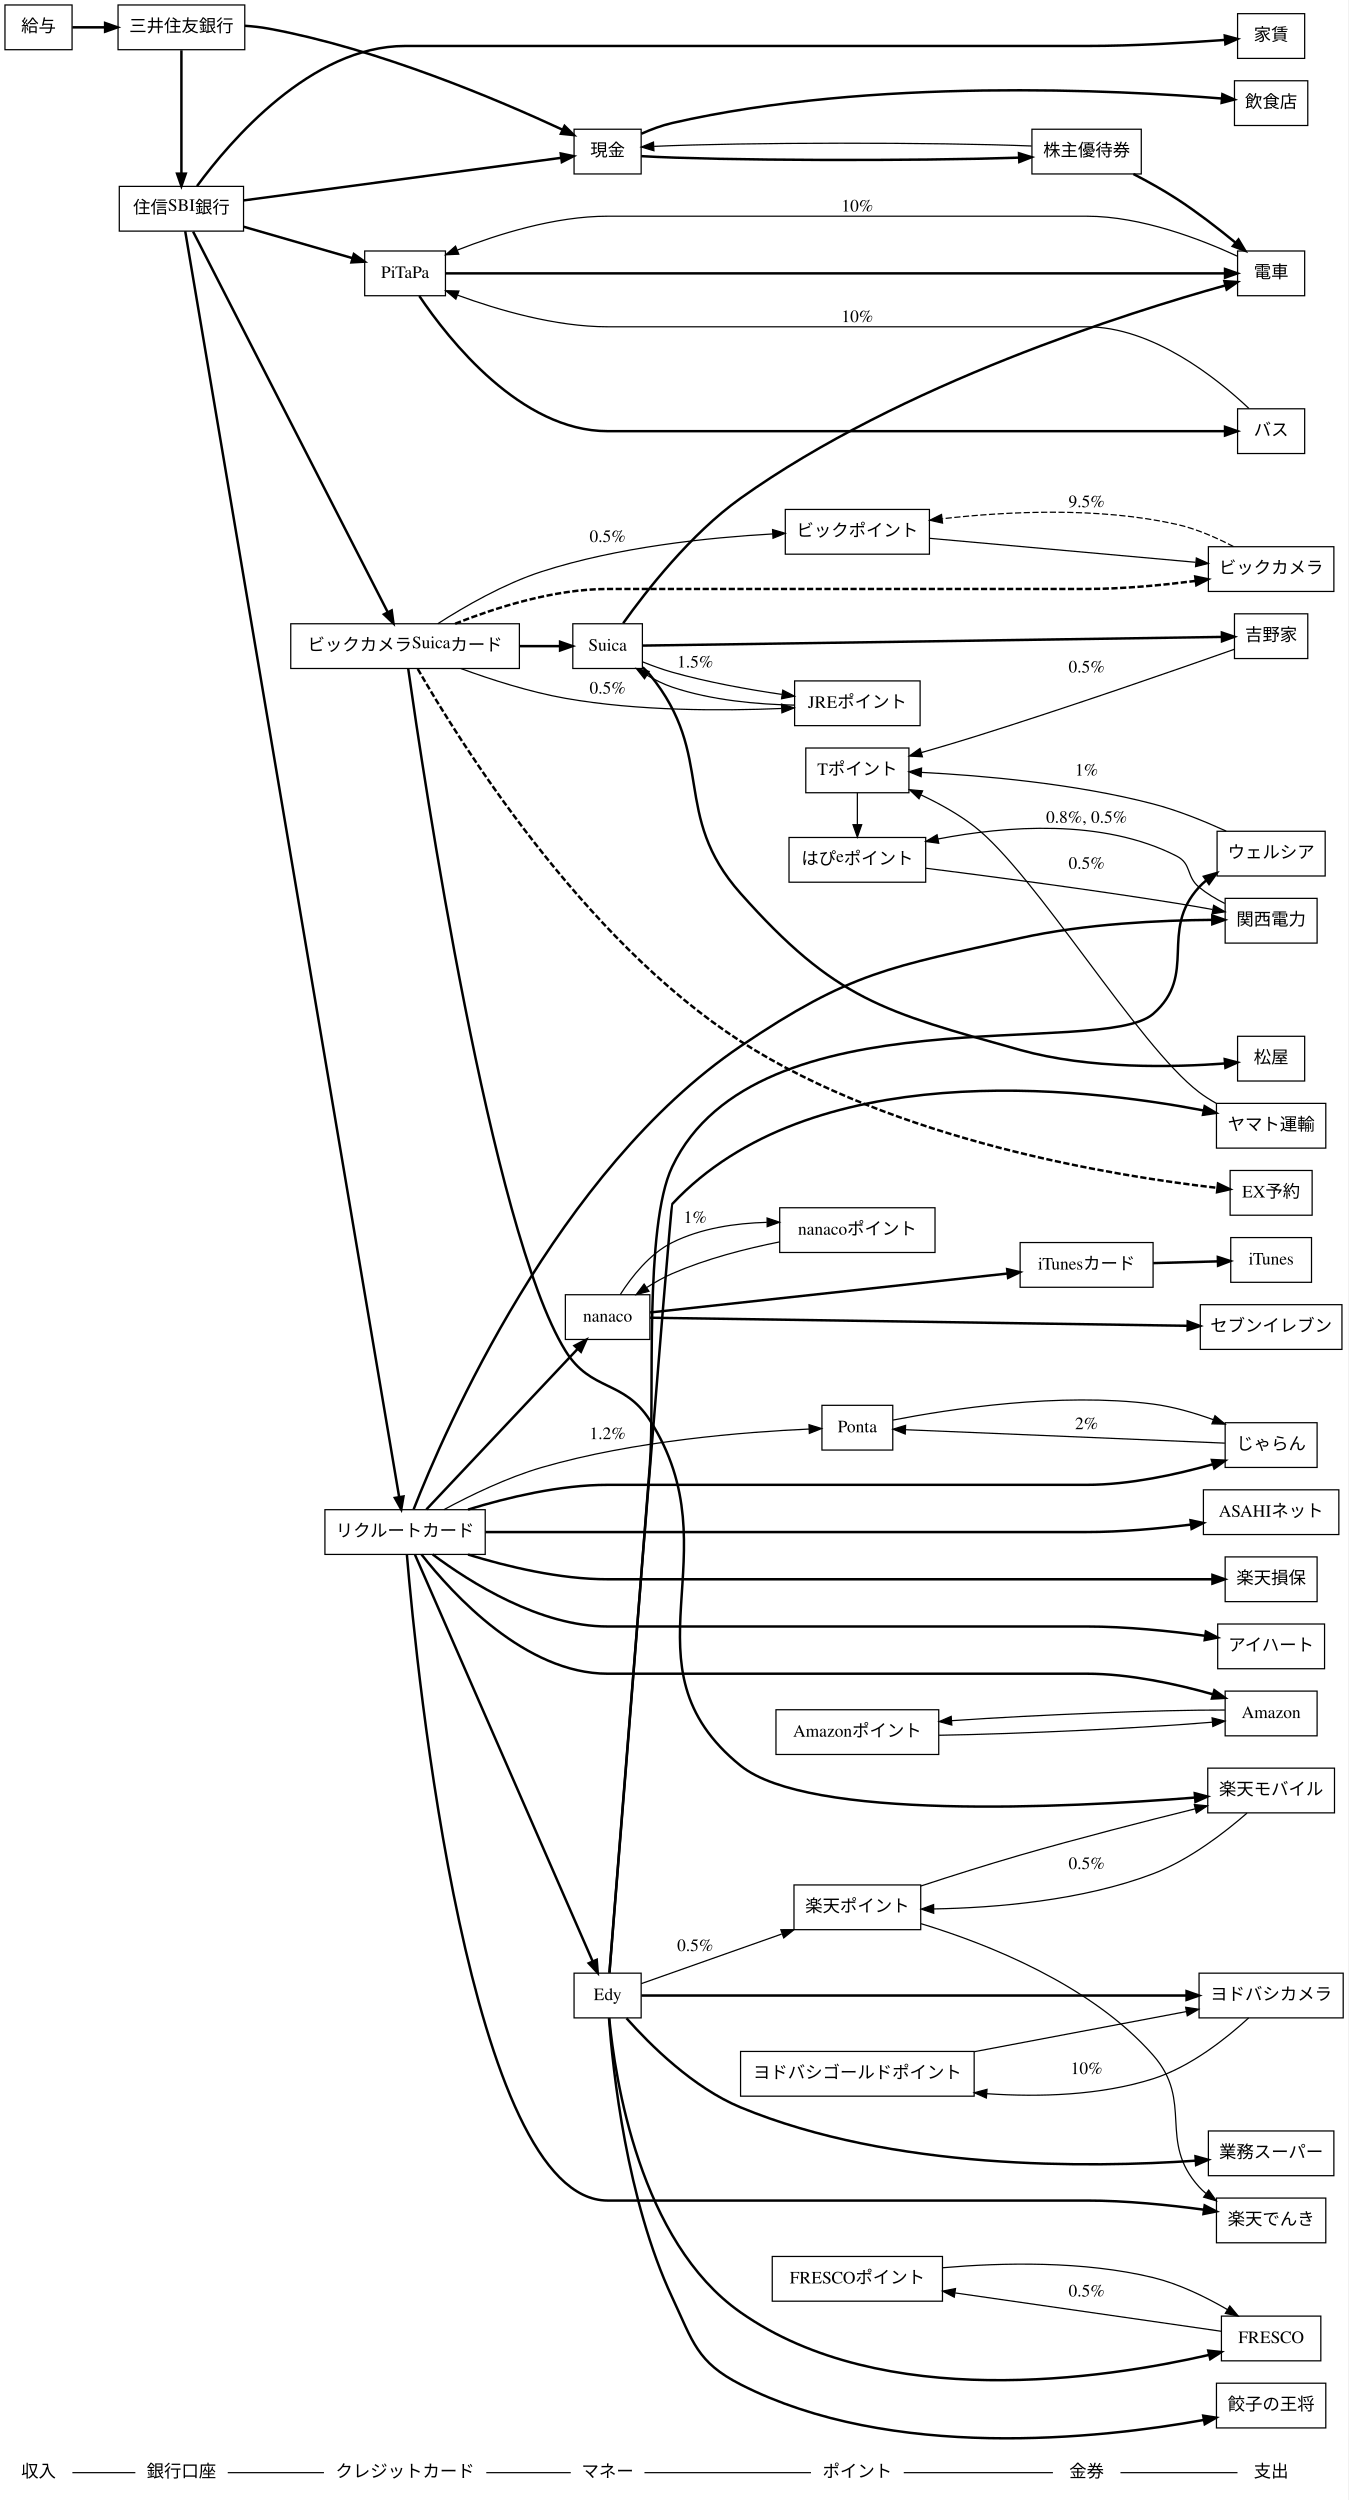
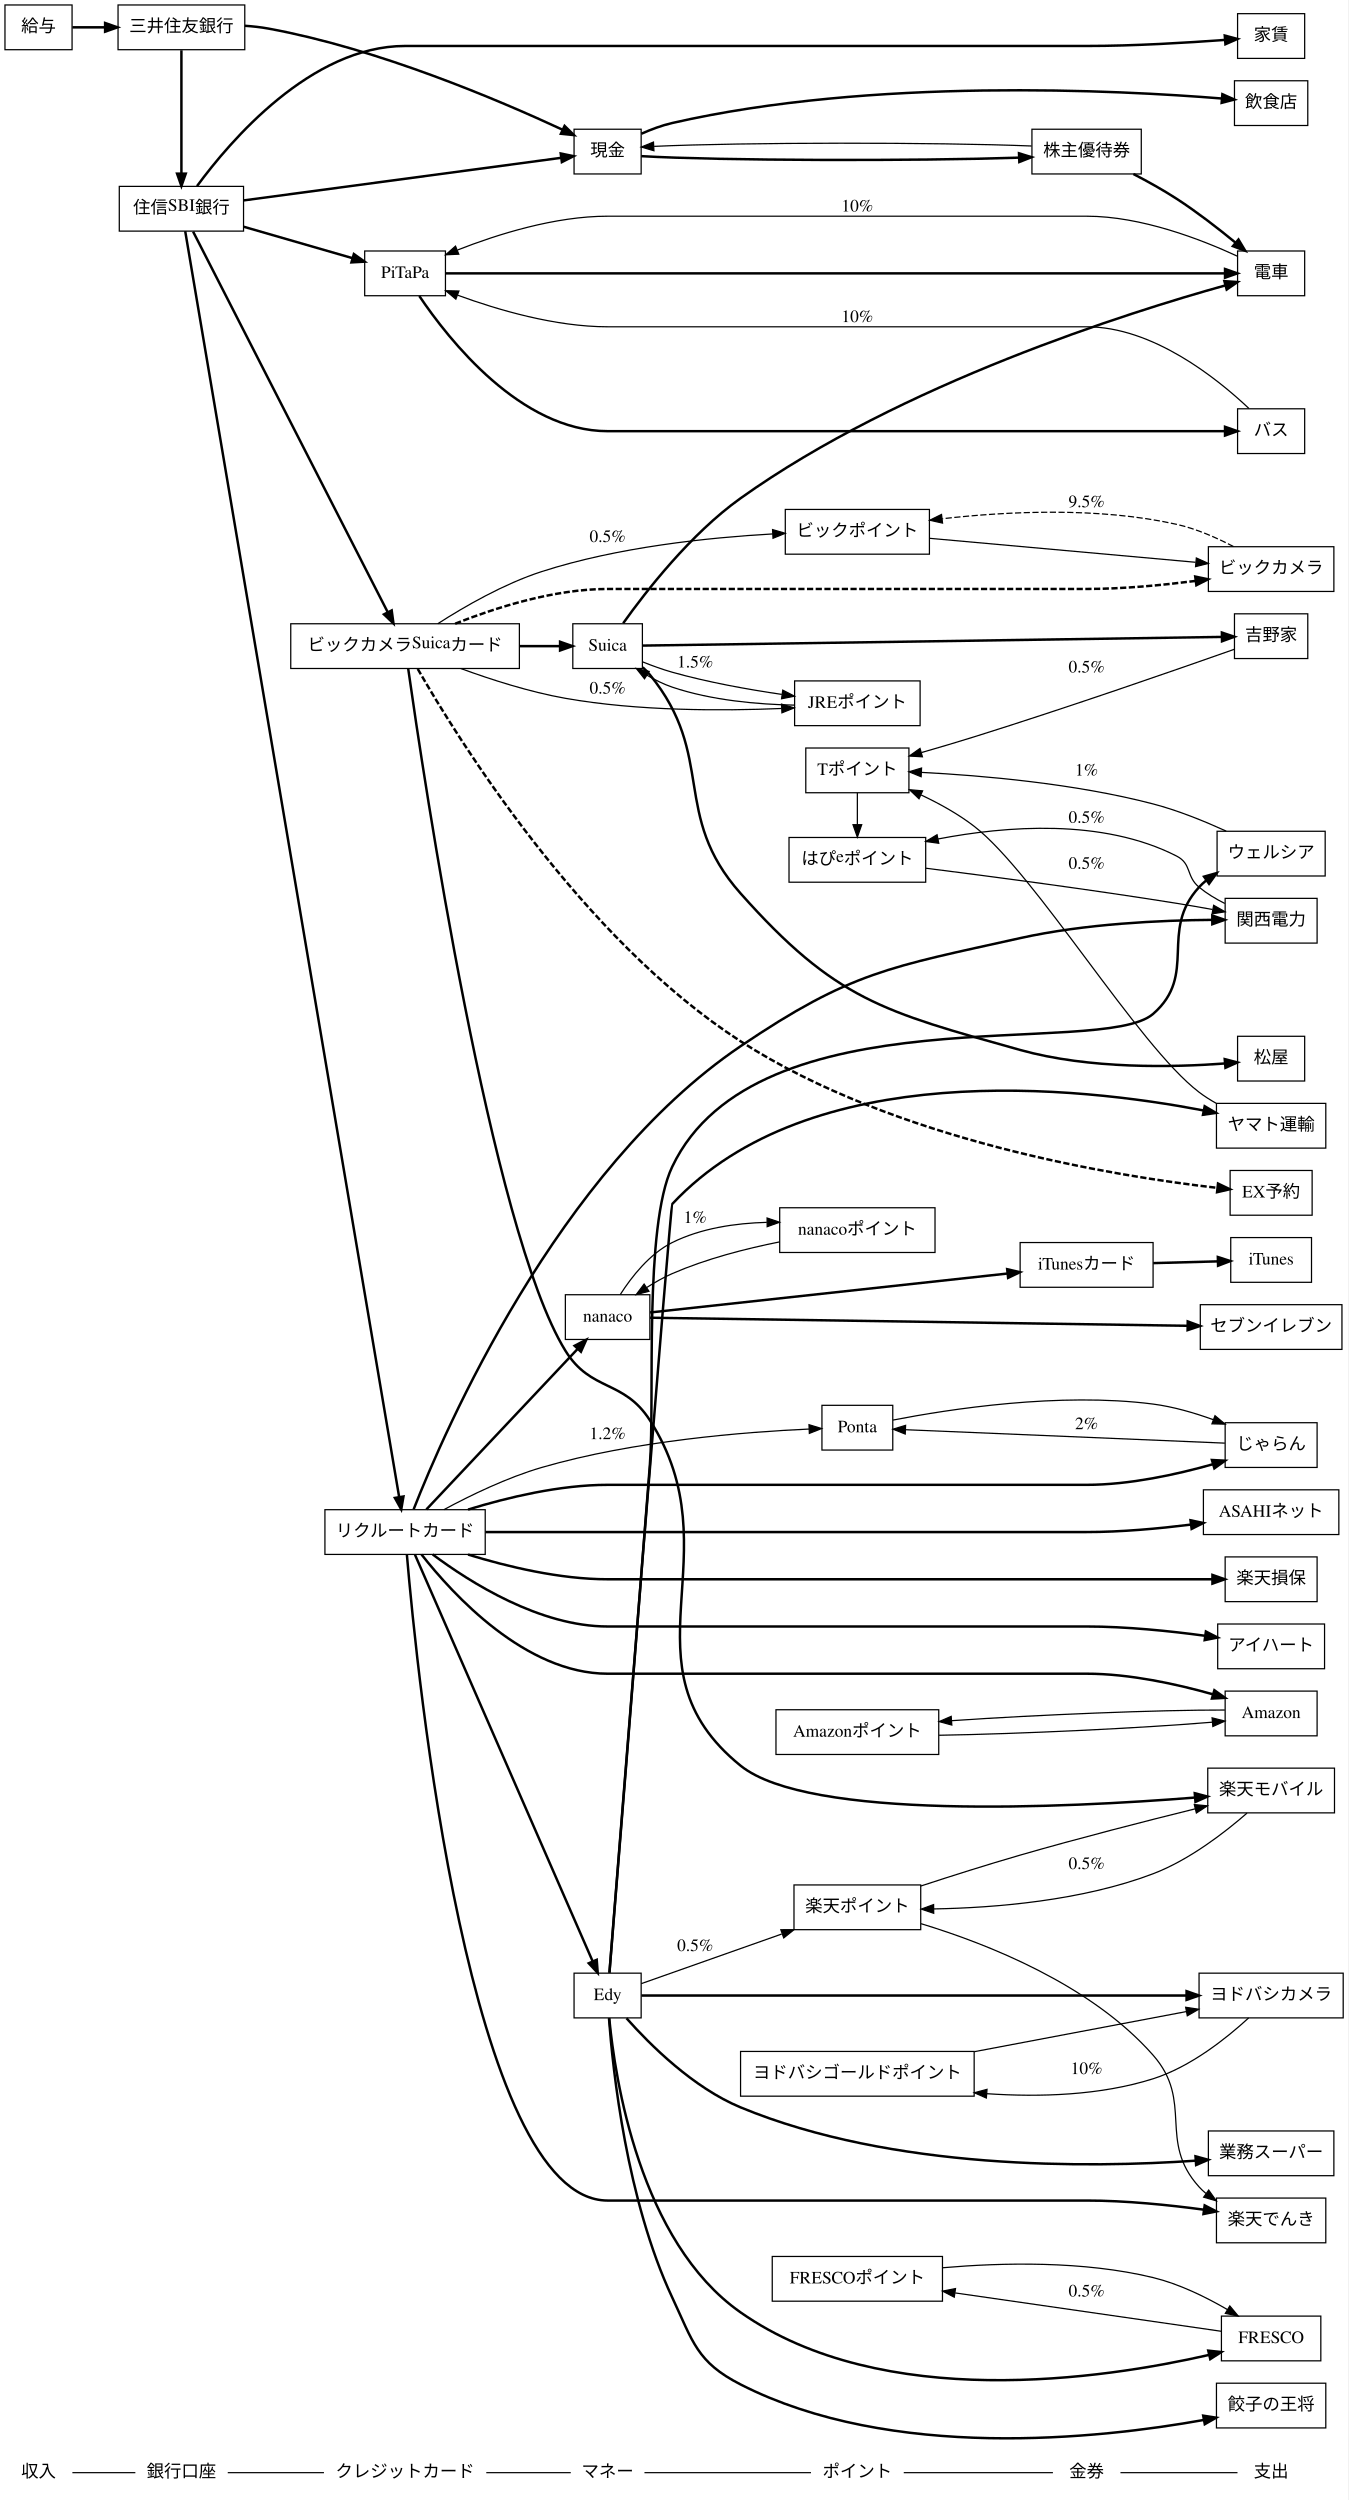
<svg xmlns="http://www.w3.org/2000/svg" width="1085pt" height="2012pt" viewBox="0.00 0.00 1085.00 2012.00">
  <g id="graph0" class="graph" transform="scale(1 1) rotate(0) translate(4 2008)">
    <polygon fill="#ffffff" stroke="transparent" points="-4,4 -4,-2008 1081,-2008 1081,4 -4,4" />
    <g id="node1" class="node">
      <text text-anchor="middle" x="27" y="-14.3" font-family="Times,serif" font-size="14.00" fill="#000000">収入</text>
    </g>
    <g id="node2" class="node">
      <text text-anchor="middle" x="142" y="-14.3" font-family="Times,serif" font-size="14.00" fill="#000000">銀行口座</text>
    </g>
    <g id="edge1" class="edge">
      <path fill="none" stroke="#000000" d="M54.253,-18C69.397,-18 88.454,-18 104.936,-18" />
    </g>
    <g id="node3" class="node">
      <text text-anchor="middle" x="322" y="-14.3" font-family="Times,serif" font-size="14.00" fill="#000000">クレジットカード</text>
    </g>
    <g id="edge2" class="edge">
      <path fill="none" stroke="#000000" d="M179.296,-18C201.642,-18 230.68,-18 256.724,-18" />
    </g>
    <g id="node4" class="node">
      <text text-anchor="middle" x="485" y="-14.3" font-family="Times,serif" font-size="14.00" fill="#000000">マネー</text>
    </g>
    <g id="edge3" class="edge">
      <path fill="none" stroke="#000000" d="M387.359,-18C410.919,-18 436.353,-18 455.355,-18" />
    </g>
    <g id="node5" class="node">
      <text text-anchor="middle" x="686" y="-14.3" font-family="Times,serif" font-size="14.00" fill="#000000">ポイント</text>
    </g>
    <g id="edge4" class="edge">
      <path fill="none" stroke="#000000" d="M514.658,-18C550.258,-18 609.988,-18 648.687,-18" />
    </g>
    <g id="node6" class="node">
      <text text-anchor="middle" x="870.5" y="-14.3" font-family="Times,serif" font-size="14.00" fill="#000000">金券</text>
    </g>
    <g id="edge5" class="edge">
      <path fill="none" stroke="#000000" d="M723.336,-18C758.926,-18 811.661,-18 843.394,-18" />
    </g>
    <g id="node7" class="node">
      <text text-anchor="middle" x="1019" y="-14.3" font-family="Times,serif" font-size="14.00" fill="#000000">支出</text>
    </g>
    <g id="edge6" class="edge">
      <path fill="none" stroke="#000000" d="M897.737,-18C924.531,-18 965.201,-18 991.936,-18" />
    </g>
    <g id="node8" class="node">
      <polygon fill="none" stroke="#000000" points="54,-2004 0,-2004 0,-1968 54,-1968 54,-2004" />
      <text text-anchor="middle" x="27" y="-1982.3" font-family="Times,serif" font-size="14.00" fill="#000000">給与</text>
    </g>
    <g id="node9" class="node">
      <polygon fill="none" stroke="#000000" points="193,-2004 91,-2004 91,-1968 193,-1968 193,-2004" />
      <text text-anchor="middle" x="142" y="-1982.3" font-family="Times,serif" font-size="14.00" fill="#000000">三井住友銀行</text>
    </g>
    <g id="edge7" class="edge">
      <path fill="none" stroke="#000000" stroke-width="2" d="M54.253,-1986C62.253,-1986 71.344,-1986 80.571,-1986" />
      <polygon fill="#000000" stroke="#000000" stroke-width="2" points="80.591,-1989.5 90.591,-1986 80.591,-1982.5 80.591,-1989.5" />
    </g>
    <g id="node10" class="node">
      <polygon fill="none" stroke="#000000" points="192,-1858 92,-1858 92,-1822 192,-1822 192,-1858" />
      <text text-anchor="middle" x="142" y="-1836.3" font-family="Times,serif" font-size="14.00" fill="#000000">住信SBI銀行</text>
    </g>
    <g id="edge9" class="edge">
      <path fill="none" stroke="#000000" stroke-width="2" d="M142,-1967.536C142,-1934.523 142,-1901.509 142,-1868.496" />
      <polygon fill="#000000" stroke="#000000" stroke-width="2" points="145.5,-1868.25 142,-1858.25 138.5,-1868.25 145.5,-1868.25" />
    </g>
    <g id="node15" class="node">
      <polygon fill="none" stroke="#000000" points="512,-1904 458,-1904 458,-1868 512,-1868 512,-1904" />
      <text text-anchor="middle" x="485" y="-1882.3" font-family="Times,serif" font-size="14.00" fill="#000000">現金</text>
    </g>
    <g id="edge8" class="edge">
      <path fill="none" stroke="#000000" stroke-width="2" d="M193.043,-1987.251C199.457,-1986.828 205.903,-1986.116 212,-1985 300.053,-1968.878 397.29,-1927.495 448.613,-1903.648" />
      <polygon fill="#000000" stroke="#000000" stroke-width="2" points="450.383,-1906.684 457.95,-1899.268 447.41,-1900.347 450.383,-1906.684" />
    </g>
    <g id="node11" class="node">
      <polygon fill="none" stroke="#000000" points="414,-1506 230,-1506 230,-1470 414,-1470 414,-1506" />
      <text text-anchor="middle" x="322" y="-1484.3" font-family="Times,serif" font-size="14.00" fill="#000000">ビックカメラSuicaカード</text>
    </g>
    <g id="edge29" class="edge">
      <path fill="none" stroke="#000000" stroke-width="2" d="M151.424,-1821.571C181.132,-1763.476 272.928,-1583.962 308.095,-1515.192" />
      <polygon fill="#000000" stroke="#000000" stroke-width="2" points="311.232,-1516.744 312.669,-1506.247 305,-1513.557 311.232,-1516.744" />
    </g>
    <g id="node12" class="node">
      <polygon fill="none" stroke="#000000" points="386.5,-793 257.5,-793 257.5,-757 386.5,-757 386.5,-793" />
      <text text-anchor="middle" x="322" y="-771.3" font-family="Times,serif" font-size="14.00" fill="#000000">リクルートカード</text>
    </g>
    <g id="edge30" class="edge">
      <path fill="none" stroke="#000000" stroke-width="2" d="M145.049,-1821.962C166.208,-1696.771 291.11,-957.765 317.218,-803.296" />
      <polygon fill="#000000" stroke="#000000" stroke-width="2" points="320.708,-803.644 318.924,-793.201 313.806,-802.478 320.708,-803.644" />
    </g>
    <g id="node13" class="node">
      <polygon fill="none" stroke="#000000" points="354.5,-1806 289.5,-1806 289.5,-1770 354.5,-1770 354.5,-1806" />
      <text text-anchor="middle" x="322" y="-1784.3" font-family="Times,serif" font-size="14.00" fill="#000000">PiTaPa</text>
    </g>
    <g id="edge31" class="edge">
      <path fill="none" stroke="#000000" stroke-width="2" d="M192.14,-1825.515C219.72,-1817.548 253.558,-1807.772 279.778,-1800.198" />
      <polygon fill="#000000" stroke="#000000" stroke-width="2" points="280.789,-1803.549 289.425,-1797.411 278.846,-1796.824 280.789,-1803.549" />
    </g>
    <g id="edge27" class="edge">
      <path fill="none" stroke="#000000" stroke-width="2" d="M192.243,-1846.738C261.723,-1856.056 385.569,-1872.665 447.529,-1880.975" />
      <polygon fill="#000000" stroke="#000000" stroke-width="2" points="447.262,-1884.47 457.639,-1882.331 448.192,-1877.532 447.262,-1884.47" />
    </g>
    <g id="node30" class="node">
      <polygon fill="none" stroke="#000000" points="1046,-1997 992,-1997 992,-1961 1046,-1961 1046,-1997" />
      <text text-anchor="middle" x="1019" y="-1975.3" font-family="Times,serif" font-size="14.00" fill="#000000">家賃</text>
    </g>
    <g id="edge28" class="edge">
      <path fill="none" stroke="#000000" stroke-width="2" d="M154.544,-1858.215C180.978,-1894.21 246.246,-1971 322,-1971 322,-1971 322,-1971 870.5,-1971 908.492,-1971 951.873,-1973.643 981.895,-1975.891" />
      <polygon fill="#000000" stroke="#000000" stroke-width="2" points="981.686,-1979.385 991.926,-1976.665 982.225,-1972.406 981.686,-1979.385" />
    </g>
    <g id="node14" class="node">
      <polygon fill="none" stroke="#000000" points="513,-1506 457,-1506 457,-1470 513,-1470 513,-1506" />
      <text text-anchor="middle" x="485" y="-1484.3" font-family="Times,serif" font-size="14.00" fill="#000000">Suica</text>
    </g>
    <g id="edge15" class="edge">
      <path fill="none" stroke="#000000" stroke-width="2" d="M414.454,-1488C425.746,-1488 436.753,-1488 446.585,-1488" />
      <polygon fill="#000000" stroke="#000000" stroke-width="2" points="446.752,-1491.5 456.752,-1488 446.752,-1484.5 446.752,-1491.5" />
    </g>
    <g id="node21" class="node">
      <polygon fill="none" stroke="#000000" points="736.5,-1460 635.5,-1460 635.5,-1424 736.5,-1424 736.5,-1460" />
      <text text-anchor="middle" x="686" y="-1438.3" font-family="Times,serif" font-size="14.00" fill="#000000">JREポイント</text>
    </g>
    <g id="edge10" class="edge">
      <path fill="none" stroke="#000000" d="M366.879,-1469.959C391.326,-1461.012 422.355,-1451.059 451,-1446 509.4,-1435.686 577.232,-1435.793 624.964,-1437.814" />
      <polygon fill="#000000" stroke="#000000" points="624.983,-1441.319 635.135,-1438.286 625.308,-1434.326 624.983,-1441.319" />
      <text text-anchor="middle" x="485" y="-1449.8" font-family="Times,serif" font-size="14.00" fill="#000000">0.5%</text>
    </g>
    <g id="node22" class="node">
      <polygon fill="none" stroke="#000000" points="744,-1598 628,-1598 628,-1562 744,-1562 744,-1598" />
      <text text-anchor="middle" x="686" y="-1576.3" font-family="Times,serif" font-size="14.00" fill="#000000">ビックポイント</text>
    </g>
    <g id="edge13" class="edge">
      <path fill="none" stroke="#000000" d="M348.294,-1506.025C369.817,-1519.849 401.57,-1538.174 432,-1548 492.965,-1567.686 565.802,-1575.348 617.814,-1578.286" />
      <polygon fill="#000000" stroke="#000000" points="617.76,-1581.788 627.929,-1578.813 618.125,-1574.797 617.76,-1581.788" />
      <text text-anchor="middle" x="485" y="-1571.8" font-family="Times,serif" font-size="14.00" fill="#000000">0.5%</text>
    </g>
    <g id="node35" class="node">
      <polygon fill="none" stroke="#000000" points="1070,-585 968,-585 968,-549 1070,-549 1070,-585" />
      <text text-anchor="middle" x="1019" y="-563.3" font-family="Times,serif" font-size="14.00" fill="#000000">楽天モバイル</text>
    </g>
    <g id="edge23" class="edge">
      <path fill="none" stroke="#000000" stroke-width="2" d="M324.512,-1469.898C336.666,-1384.026 391.235,-1017.872 451,-921 471.557,-887.68 497.895,-897.976 519,-865 587.863,-757.406 492.702,-667.365 592,-587 646.502,-542.89 853.183,-553 957.697,-561.321" />
      <polygon fill="#000000" stroke="#000000" stroke-width="2" points="957.538,-564.819 967.789,-562.144 958.107,-557.843 957.538,-564.819" />
    </g>
    <g id="node42" class="node">
      <polygon fill="none" stroke="#000000" points="1069.5,-1568 968.5,-1568 968.5,-1532 1069.5,-1532 1069.5,-1568" />
      <text text-anchor="middle" x="1019" y="-1546.3" font-family="Times,serif" font-size="14.00" fill="#000000">ビックカメラ</text>
    </g>
    <g id="edge11" class="edge">
      <path fill="none" stroke="#000000" stroke-width="2" stroke-dasharray="5,2" d="M362.311,-1506.048C394.769,-1518.936 441.923,-1534 485,-1534 485,-1534 485,-1534 870.5,-1534 899.471,-1534 931.44,-1537.048 958.271,-1540.483" />
      <polygon fill="#000000" stroke="#000000" stroke-width="2" points="957.912,-1543.966 968.286,-1541.812 958.834,-1537.026 957.912,-1543.966" />
    </g>
    <g id="node52" class="node">
      <polygon fill="none" stroke="#000000" points="1052,-1066 986,-1066 986,-1030 1052,-1030 1052,-1066" />
      <text text-anchor="middle" x="1019" y="-1044.3" font-family="Times,serif" font-size="14.00" fill="#000000">EX予約</text>
    </g>
    <g id="edge20" class="edge">
      <path fill="none" stroke="#000000" stroke-width="2" stroke-dasharray="5,2" d="M332.189,-1469.651C363.424,-1415.137 463.558,-1252.795 592,-1170 716.345,-1089.846 894.184,-1061.308 975.464,-1052.041" />
      <polygon fill="#000000" stroke="#000000" stroke-width="2" points="976.255,-1055.476 985.814,-1050.907 975.492,-1048.517 976.255,-1055.476" />
    </g>
    <g id="node16" class="node">
      <polygon fill="none" stroke="#000000" points="519,-966 451,-966 451,-930 519,-930 519,-966" />
      <text text-anchor="middle" x="485" y="-944.3" font-family="Times,serif" font-size="14.00" fill="#000000">nanaco</text>
    </g>
    <g id="edge56" class="edge">
      <path fill="none" stroke="#000000" stroke-width="2" d="M339.136,-793.187C368.24,-824.077 427.411,-886.877 460.752,-922.264" />
      <polygon fill="#000000" stroke="#000000" stroke-width="2" points="458.444,-924.919 467.849,-929.797 463.539,-920.119 458.444,-924.919" />
    </g>
    <g id="node17" class="node">
      <polygon fill="none" stroke="#000000" points="512,-420 458,-420 458,-384 512,-384 512,-420" />
      <text text-anchor="middle" x="485" y="-398.3" font-family="Times,serif" font-size="14.00" fill="#000000">Edy</text>
    </g>
    <g id="edge41" class="edge">
      <path fill="none" stroke="#000000" stroke-width="2" d="M329.972,-756.757C356.405,-696.27 441.278,-502.052 472.94,-429.597" />
      <polygon fill="#000000" stroke="#000000" stroke-width="2" points="476.246,-430.773 477.043,-420.208 469.832,-427.97 476.246,-430.773" />
    </g>
    <g id="node18" class="node">
      <polygon fill="none" stroke="#000000" points="714.5,-877 657.5,-877 657.5,-841 714.5,-841 714.5,-877" />
      <text text-anchor="middle" x="686" y="-855.3" font-family="Times,serif" font-size="14.00" fill="#000000">Ponta</text>
    </g>
    <g id="edge51" class="edge">
      <path fill="none" stroke="#000000" d="M353.198,-793.016C374.666,-804.583 404.216,-818.906 432,-827 506.099,-848.585 596.542,-855.611 647.061,-857.897" />
      <polygon fill="#000000" stroke="#000000" points="647.08,-861.401 657.216,-858.317 647.369,-854.407 647.08,-861.401" />
      <text text-anchor="middle" x="485" y="-849.8" font-family="Times,serif" font-size="14.00" fill="#000000">1.2%</text>
    </g>
    <g id="node34" class="node">
      <polygon fill="none" stroke="#000000" points="1073.5,-809 964.5,-809 964.5,-773 1073.5,-773 1073.5,-809" />
      <text text-anchor="middle" x="1019" y="-787.3" font-family="Times,serif" font-size="14.00" fill="#000000">ASAHIネット</text>
    </g>
    <g id="edge32" class="edge">
      <path fill="none" stroke="#000000" stroke-width="2" d="M386.648,-775C416.573,-775 452.598,-775 485,-775 485,-775 485,-775 870.5,-775 898.085,-775 928.386,-777.763 954.384,-780.992" />
      <polygon fill="#000000" stroke="#000000" stroke-width="2" points="954.127,-784.488 964.493,-782.298 955.024,-777.546 954.127,-784.488" />
    </g>
    <g id="node36" class="node">
      <polygon fill="none" stroke="#000000" points="1063,-239 975,-239 975,-203 1063,-203 1063,-239" />
      <text text-anchor="middle" x="1019" y="-217.3" font-family="Times,serif" font-size="14.00" fill="#000000">楽天でんき</text>
    </g>
    <g id="edge39" class="edge">
      <path fill="none" stroke="#000000" stroke-width="2" d="M323.457,-756.792C331.461,-662.813 373.863,-237 485,-237 485,-237 485,-237 870.5,-237 901.908,-237 936.839,-233.418 964.928,-229.644" />
      <polygon fill="#000000" stroke="#000000" stroke-width="2" points="965.525,-233.095 974.948,-228.251 964.561,-226.161 965.525,-233.095" />
    </g>
    <g id="node37" class="node">
      <polygon fill="none" stroke="#000000" points="1056,-1285 982,-1285 982,-1249 1056,-1249 1056,-1285" />
      <text text-anchor="middle" x="1019" y="-1263.3" font-family="Times,serif" font-size="14.00" fill="#000000">関西電力</text>
    </g>
    <g id="edge36" class="edge">
      <path fill="none" stroke="#000000" stroke-width="2" d="M328.905,-793.343C353.66,-856.444 444.407,-1066.167 592,-1166 680.807,-1226.07 712.347,-1229.699 817,-1253 869.036,-1264.586 930.306,-1267.358 971.61,-1267.693" />
      <polygon fill="#000000" stroke="#000000" stroke-width="2" points="971.65,-1271.193 981.663,-1267.73 971.676,-1264.193 971.65,-1271.193" />
    </g>
    <g id="node39" class="node">
      <polygon fill="none" stroke="#000000" points="1056,-755 982,-755 982,-719 1056,-719 1056,-755" />
      <text text-anchor="middle" x="1019" y="-733.3" font-family="Times,serif" font-size="14.00" fill="#000000">楽天損保</text>
    </g>
    <g id="edge40" class="edge">
      <path fill="none" stroke="#000000" stroke-width="2" d="M372.684,-756.89C404.506,-747.103 446.644,-737 485,-737 485,-737 485,-737 870.5,-737 904.253,-737 942.322,-737 971.464,-737" />
      <polygon fill="#000000" stroke="#000000" stroke-width="2" points="971.773,-740.5 981.773,-737 971.773,-733.5 971.773,-740.5" />
    </g>
    <g id="node40" class="node">
      <polygon fill="none" stroke="#000000" points="1062,-701 976,-701 976,-665 1062,-665 1062,-701" />
      <text text-anchor="middle" x="1019" y="-679.3" font-family="Times,serif" font-size="14.00" fill="#000000">アイハート</text>
    </g>
    <g id="edge35" class="edge">
      <path fill="none" stroke="#000000" stroke-width="2" d="M344.218,-756.989C374.252,-734.515 430.359,-699 485,-699 485,-699 485,-699 870.5,-699 902.255,-699 937.61,-695.339 965.855,-691.519" />
      <polygon fill="#000000" stroke="#000000" stroke-width="2" points="966.501,-694.963 975.92,-690.111 965.531,-688.03 966.501,-694.963" />
    </g>
    <g id="node50" class="node">
      <polygon fill="none" stroke="#000000" points="1056,-647 982,-647 982,-611 1056,-611 1056,-647" />
      <text text-anchor="middle" x="1019" y="-625.3" font-family="Times,serif" font-size="14.00" fill="#000000">Amazon</text>
    </g>
    <g id="edge33" class="edge">
      <path fill="none" stroke="#000000" stroke-width="2" d="M335.234,-756.936C360.466,-724.792 418.87,-661 485,-661 485,-661 485,-661 870.5,-661 905.062,-661 943.153,-652.614 972.103,-644.428" />
      <polygon fill="#000000" stroke="#000000" stroke-width="2" points="973.324,-647.718 981.942,-641.555 971.361,-640.999 973.324,-647.718" />
    </g>
    <g id="node53" class="node">
      <polygon fill="none" stroke="#000000" points="1056,-863 982,-863 982,-827 1056,-827 1056,-863" />
      <text text-anchor="middle" x="1019" y="-841.3" font-family="Times,serif" font-size="14.00" fill="#000000">じゃらん</text>
    </g>
    <g id="edge34" class="edge">
      <path fill="none" stroke="#000000" stroke-width="2" d="M372.684,-793.11C404.506,-802.897 446.644,-813 485,-813 485,-813 485,-813 870.5,-813 905.062,-813 943.153,-821.386 972.103,-829.572" />
      <polygon fill="#000000" stroke="#000000" stroke-width="2" points="971.361,-833.001 981.942,-832.445 973.324,-826.282 971.361,-833.001" />
    </g>
    <g id="node32" class="node">
      <polygon fill="none" stroke="#000000" points="1046,-1806 992,-1806 992,-1770 1046,-1770 1046,-1806" />
      <text text-anchor="middle" x="1019" y="-1784.3" font-family="Times,serif" font-size="14.00" fill="#000000">電車</text>
    </g>
    <g id="edge67" class="edge">
      <path fill="none" stroke="#000000" stroke-width="2" d="M354.782,-1788C387.697,-1788 439.864,-1788 485,-1788 485,-1788 485,-1788 870.5,-1788 908.437,-1788 951.826,-1788 981.865,-1788" />
      <polygon fill="#000000" stroke="#000000" stroke-width="2" points="981.902,-1791.5 991.902,-1788 981.902,-1784.5 981.902,-1791.5" />
    </g>
    <g id="node33" class="node">
      <polygon fill="none" stroke="#000000" points="1046,-1679 992,-1679 992,-1643 1046,-1643 1046,-1679" />
      <text text-anchor="middle" x="1019" y="-1657.3" font-family="Times,serif" font-size="14.00" fill="#000000">バス</text>
    </g>
    <g id="edge69" class="edge">
      <path fill="none" stroke="#000000" stroke-width="2" d="M333.438,-1769.804C357.087,-1734.687 415.046,-1661 485,-1661 485,-1661 485,-1661 870.5,-1661 908.437,-1661 951.826,-1661 981.865,-1661" />
      <polygon fill="#000000" stroke="#000000" stroke-width="2" points="981.902,-1664.5 991.902,-1661 981.902,-1657.5 981.902,-1664.5" />
    </g>
    <g id="edge21" class="edge">
      <path fill="none" stroke="#000000" d="M513.219,-1475.307C520.825,-1472.245 529.129,-1469.221 537,-1467 565.54,-1458.947 597.932,-1453.131 625.207,-1449.146" />
      <polygon fill="#000000" stroke="#000000" points="625.98,-1452.572 635.392,-1447.708 625.001,-1445.641 625.98,-1452.572" />
      <text text-anchor="middle" x="555.5" y="-1470.8" font-family="Times,serif" font-size="14.00" fill="#000000">1.5%</text>
    </g>
    <g id="edge16" class="edge">
      <path fill="none" stroke="#000000" stroke-width="2" d="M497.535,-1506.411C515.737,-1531.966 551.741,-1578.278 592,-1607 721.222,-1699.192 904.655,-1756.734 982.164,-1778.318" />
      <polygon fill="#000000" stroke="#000000" stroke-width="2" points="981.379,-1781.732 991.949,-1781.007 983.234,-1774.982 981.379,-1781.732" />
    </g>
    <g id="node48" class="node">
      <polygon fill="none" stroke="#000000" points="1046,-1174 992,-1174 992,-1138 1046,-1138 1046,-1174" />
      <text text-anchor="middle" x="1019" y="-1152.3" font-family="Times,serif" font-size="14.00" fill="#000000">松屋</text>
    </g>
    <g id="edge17" class="edge">
      <path fill="none" stroke="#000000" stroke-width="2" d="M513.25,-1470.934C515.334,-1469.08 517.288,-1467.098 519,-1465 572.551,-1399.398 535.733,-1352.288 592,-1289 668.153,-1203.345 706.619,-1193.854 817,-1163 872.804,-1147.401 940.662,-1149.013 981.805,-1152.123" />
      <polygon fill="#000000" stroke="#000000" stroke-width="2" points="981.663,-1155.623 991.917,-1152.959 982.239,-1148.647 981.663,-1155.623" />
    </g>
    <g id="node49" class="node">
      <polygon fill="none" stroke="#000000" points="1048.5,-1514 989.5,-1514 989.5,-1478 1048.5,-1478 1048.5,-1514" />
      <text text-anchor="middle" x="1019" y="-1492.3" font-family="Times,serif" font-size="14.00" fill="#000000">吉野家</text>
    </g>
    <g id="edge18" class="edge">
      <path fill="none" stroke="#000000" stroke-width="2" d="M513.333,-1488.425C602.256,-1489.757 876.003,-1493.858 979.137,-1495.403" />
      <polygon fill="#000000" stroke="#000000" stroke-width="2" points="979.378,-1498.907 989.43,-1495.557 979.483,-1491.908 979.378,-1498.907" />
    </g>
    <g id="node28" class="node">
      <polygon fill="none" stroke="#000000" points="914.5,-1904 826.5,-1904 826.5,-1868 914.5,-1868 914.5,-1904" />
      <text text-anchor="middle" x="870.5" y="-1882.3" font-family="Times,serif" font-size="14.00" fill="#000000">株主優待券</text>
    </g>
    <g id="edge72" class="edge">
      <path fill="none" stroke="#000000" stroke-width="2" d="M512.108,-1882.333C575.119,-1878.673 732.443,-1878.272 816.136,-1881.129" />
      <polygon fill="#000000" stroke="#000000" stroke-width="2" points="816.089,-1884.629 826.212,-1881.503 816.349,-1877.634 816.089,-1884.629" />
    </g>
    <g id="node45" class="node">
      <polygon fill="none" stroke="#000000" points="1048.5,-1943 989.5,-1943 989.5,-1907 1048.5,-1907 1048.5,-1943" />
      <text text-anchor="middle" x="1019" y="-1921.3" font-family="Times,serif" font-size="14.00" fill="#000000">飲食店</text>
    </g>
    <g id="edge71" class="edge">
      <path fill="none" stroke="#000000" stroke-width="2" d="M512.119,-1900.333C519.941,-1903.816 528.628,-1907.085 537,-1909 697.654,-1945.738 896.205,-1935.441 979.404,-1928.718" />
      <polygon fill="#000000" stroke="#000000" stroke-width="2" points="979.76,-1932.201 989.434,-1927.88 979.177,-1925.225 979.76,-1932.201" />
    </g>
    <g id="node24" class="node">
      <polygon fill="none" stroke="#000000" points="748.5,-1036 623.5,-1036 623.5,-1000 748.5,-1000 748.5,-1036" />
      <text text-anchor="middle" x="686" y="-1014.3" font-family="Times,serif" font-size="14.00" fill="#000000">nanacoポイント</text>
    </g>
    <g id="edge58" class="edge">
      <path fill="none" stroke="#000000" d="M495.204,-966.172C504.21,-980.276 518.737,-998.909 537,-1008 560.153,-1019.525 587.887,-1023.586 613.115,-1024.251" />
      <polygon fill="#000000" stroke="#000000" points="613.351,-1027.753 623.382,-1024.343 613.414,-1020.754 613.351,-1027.753" />
      <text text-anchor="middle" x="555.5" y="-1023.8" font-family="Times,serif" font-size="14.00" fill="#000000">1%</text>
    </g>
    <g id="node29" class="node">
      <polygon fill="none" stroke="#000000" points="924,-1008 817,-1008 817,-972 924,-972 924,-1008" />
      <text text-anchor="middle" x="870.5" y="-986.3" font-family="Times,serif" font-size="14.00" fill="#000000">iTunesカード</text>
    </g>
    <g id="edge60" class="edge">
      <path fill="none" stroke="#000000" stroke-width="2" d="M519.211,-951.727C583.776,-958.762 724.491,-974.092 806.892,-983.07" />
      <polygon fill="#000000" stroke="#000000" stroke-width="2" points="806.568,-986.555 816.888,-984.159 807.326,-979.596 806.568,-986.555" />
    </g>
    <g id="node31" class="node">
      <polygon fill="none" stroke="#000000" points="1076,-958 962,-958 962,-922 1076,-922 1076,-958" />
      <text text-anchor="middle" x="1019" y="-936.3" font-family="Times,serif" font-size="14.00" fill="#000000">セブンイレブン</text>
    </g>
    <g id="edge57" class="edge">
      <path fill="none" stroke="#000000" stroke-width="2" d="M519.216,-947.487C606.139,-946.185 836.69,-942.731 951.737,-941.008" />
      <polygon fill="#000000" stroke="#000000" stroke-width="2" points="951.885,-944.506 961.831,-940.856 951.779,-937.507 951.885,-944.506" />
    </g>
    <g id="node20" class="node">
      <polygon fill="none" stroke="#000000" points="737,-491 635,-491 635,-455 737,-455 737,-491" />
      <text text-anchor="middle" x="686" y="-469.3" font-family="Times,serif" font-size="14.00" fill="#000000">楽天ポイント</text>
    </g>
    <g id="edge50" class="edge">
      <path fill="none" stroke="#000000" d="M512.108,-411.575C540.929,-421.756 587.457,-438.191 625.135,-451.5" />
      <polygon fill="#000000" stroke="#000000" points="624.41,-454.956 635.005,-454.987 626.742,-448.356 624.41,-454.956" />
      <text text-anchor="middle" x="555.5" y="-437.8" font-family="Times,serif" font-size="14.00" fill="#000000">0.5%</text>
    </g>
    <g id="node38" class="node">
      <polygon fill="none" stroke="#000000" points="1063,-1120 975,-1120 975,-1084 1063,-1084 1063,-1120" />
      <text text-anchor="middle" x="1019" y="-1098.3" font-family="Times,serif" font-size="14.00" fill="#000000">ヤマト運輸</text>
    </g>
    <g id="edge42" class="edge">
      <path fill="none" stroke="#000000" stroke-width="2" d="M486.458,-420.332C494.75,-524.524 535.638,-1037.544 537,-1039 647.767,-1157.434 863.804,-1133.571 964.678,-1114.3" />
      <polygon fill="#000000" stroke="#000000" stroke-width="2" points="965.519,-1117.702 974.654,-1112.336 964.167,-1110.833 965.519,-1117.702" />
    </g>
    <g id="node41" class="node">
      <polygon fill="none" stroke="#000000" points="1062.5,-1339 975.5,-1339 975.5,-1303 1062.5,-1303 1062.5,-1339" />
      <text text-anchor="middle" x="1019" y="-1317.3" font-family="Times,serif" font-size="14.00" fill="#000000">ウェルシア</text>
    </g>
    <g id="edge47" class="edge">
      <path fill="none" stroke="#000000" stroke-width="2" d="M486.488,-420.31C491.288,-479.448 506.762,-670.7 519,-829 523.123,-882.324 514.019,-1020.706 537,-1069 604.691,-1211.251 882.442,-1155.789 924,-1192 960.358,-1223.68 928.428,-1258.439 961,-1294 962.772,-1295.935 964.712,-1297.743 966.772,-1299.43" />
      <polygon fill="#000000" stroke="#000000" stroke-width="2" points="965.024,-1302.48 975.22,-1305.359 969.045,-1296.75 965.024,-1302.48" />
    </g>
    <g id="node43" class="node">
      <polygon fill="none" stroke="#000000" points="1077,-420 961,-420 961,-384 1077,-384 1077,-420" />
      <text text-anchor="middle" x="1019" y="-398.3" font-family="Times,serif" font-size="14.00" fill="#000000">ヨドバシカメラ</text>
    </g>
    <g id="edge44" class="edge">
      <path fill="none" stroke="#000000" stroke-width="2" d="M512.215,-402C592.86,-402 832.312,-402 950.896,-402" />
      <polygon fill="#000000" stroke="#000000" stroke-width="2" points="950.95,-405.5 960.95,-402 950.95,-398.5 950.95,-405.5" />
    </g>
    <g id="node44" class="node">
      <polygon fill="none" stroke="#000000" points="1063,-90 975,-90 975,-54 1063,-54 1063,-90" />
      <text text-anchor="middle" x="1019" y="-68.3" font-family="Times,serif" font-size="14.00" fill="#000000">餃子の王将</text>
    </g>
    <g id="edge66" class="edge">
      <path fill="none" stroke="#000000" stroke-width="2" d="M486.095,-383.732C489.182,-342.017 500.282,-237.321 537,-159 553.795,-123.176 556.766,-107 592,-89 713.261,-27.051 880.131,-45.192 964.881,-60.425" />
      <polygon fill="#000000" stroke="#000000" stroke-width="2" points="964.331,-63.883 974.801,-62.263 965.606,-57 964.331,-63.883" />
    </g>
    <g id="node46" class="node">
      <polygon fill="none" stroke="#000000" points="1059,-144 979,-144 979,-108 1059,-108 1059,-144" />
      <text text-anchor="middle" x="1019" y="-122.3" font-family="Times,serif" font-size="14.00" fill="#000000">FRESCO</text>
    </g>
    <g id="edge63" class="edge">
      <path fill="none" stroke="#000000" stroke-width="2" d="M486.315,-383.819C490.887,-335.561 510.618,-204.04 592,-147 706.444,-66.787 883.541,-93.211 969.212,-112.798" />
      <polygon fill="#000000" stroke="#000000" stroke-width="2" points="968.413,-116.206 978.948,-115.085 970.014,-109.391 968.413,-116.206" />
    </g>
    <g id="node47" class="node">
      <polygon fill="none" stroke="#000000" points="1069.5,-293 968.5,-293 968.5,-257 1069.5,-257 1069.5,-293" />
      <text text-anchor="middle" x="1019" y="-271.3" font-family="Times,serif" font-size="14.00" fill="#000000">業務スーパー</text>
    </g>
    <g id="edge62" class="edge">
      <path fill="none" stroke="#000000" stroke-width="2" d="M500.206,-383.702C519.202,-362.303 553.878,-327.798 592,-312 714.368,-261.288 873.024,-263.212 958.332,-269.091" />
      <polygon fill="#000000" stroke="#000000" stroke-width="2" points="958.136,-272.586 968.364,-269.824 958.646,-265.604 958.136,-272.586" />
    </g>
    <g id="edge52" class="edge">
      <path fill="none" stroke="#000000" d="M714.67,-865.128C759.478,-873.842 848.772,-887.733 924,-878 940.193,-875.905 957.232,-870.937 972.339,-865.475" />
      <polygon fill="#000000" stroke="#000000" points="973.842,-868.648 981.958,-861.839 971.367,-862.1 973.842,-868.648" />
    </g>
    <g id="node19" class="node">
      <polygon fill="none" stroke="#000000" points="727.5,-1406 644.5,-1406 644.5,-1370 727.5,-1370 727.5,-1406" />
      <text text-anchor="middle" x="686" y="-1384.3" font-family="Times,serif" font-size="14.00" fill="#000000">Tポイント</text>
    </g>
    <g id="node27" class="node">
      <polygon fill="none" stroke="#000000" points="741,-1334 631,-1334 631,-1298 741,-1298 741,-1334" />
      <text text-anchor="middle" x="686" y="-1312.3" font-family="Times,serif" font-size="14.00" fill="#000000">はぴeポイント</text>
    </g>
    <g id="edge49" class="edge">
      <path fill="none" stroke="#000000" d="M686,-1369.954C686,-1361.407 686,-1352.861 686,-1344.314" />
      <polygon fill="#000000" stroke="#000000" points="689.5,-1344.281 686,-1334.281 682.5,-1344.281 689.5,-1344.281" />
    </g>
    <g id="edge25" class="edge">
      <path fill="none" stroke="#000000" d="M737.116,-490.151C761.244,-498.051 790.497,-507.347 817,-515 863.987,-528.568 917.618,-542.292 957.804,-552.232" />
      <polygon fill="#000000" stroke="#000000" points="957.173,-555.681 967.72,-554.676 958.847,-548.885 957.173,-555.681" />
    </g>
    <g id="edge26" class="edge">
      <path fill="none" stroke="#000000" d="M737.223,-459.83C790.867,-443.522 874.111,-410.711 924,-354 956.958,-316.535 927.521,-285 961,-248 962.728,-246.09 964.619,-244.305 966.629,-242.637" />
      <polygon fill="#000000" stroke="#000000" points="968.756,-245.419 974.879,-236.773 964.701,-239.714 968.756,-245.419" />
    </g>
    <g id="edge22" class="edge">
      <path fill="none" stroke="#000000" d="M635.457,-1440.504C606.025,-1441.072 568.607,-1444.306 537,-1455 530.037,-1457.356 523.063,-1460.826 516.587,-1464.643" />
      <polygon fill="#000000" stroke="#000000" points="514.702,-1461.694 508.112,-1469.99 518.437,-1467.614 514.702,-1461.694" />
    </g>
    <g id="edge14" class="edge">
      <path fill="none" stroke="#000000" d="M744.004,-1574.774C803.984,-1569.371 897.234,-1560.97 958.217,-1555.476" />
      <polygon fill="#000000" stroke="#000000" points="958.818,-1558.936 968.464,-1554.553 958.19,-1551.964 958.818,-1558.936" />
    </g>
    <g id="node23" class="node">
      <polygon fill="none" stroke="#000000" points="751.5,-632 620.5,-632 620.5,-596 751.5,-596 751.5,-632" />
      <text text-anchor="middle" x="686" y="-610.3" font-family="Times,serif" font-size="14.00" fill="#000000">Amazonポイント</text>
    </g>
    <g id="edge55" class="edge">
      <path fill="none" stroke="#000000" d="M751.79,-611.46C816.563,-612.532 913.908,-617.121 971.49,-621.967" />
      <polygon fill="#000000" stroke="#000000" points="971.493,-625.481 981.762,-622.874 972.109,-618.508 971.493,-625.481" />
    </g>
    <g id="edge59" class="edge">
      <path fill="none" stroke="#000000" d="M623.495,-1008.537C596.205,-1003.093 564.276,-994.906 537,-983 530.075,-979.977 523.081,-976.019 516.564,-971.856" />
      <polygon fill="#000000" stroke="#000000" points="518.279,-968.791 508.026,-966.119 514.375,-974.601 518.279,-968.791" />
    </g>
    <g id="node25" class="node">
      <polygon fill="none" stroke="#000000" points="754.5,-192 617.5,-192 617.5,-156 754.5,-156 754.5,-192" />
      <text text-anchor="middle" x="686" y="-170.3" font-family="Times,serif" font-size="14.00" fill="#000000">FRESCOポイント</text>
    </g>
    <g id="edge65" class="edge">
      <path fill="none" stroke="#000000" d="M754.723,-182.924C802.816,-187.087 868.186,-188.546 924,-175 945.039,-169.894 966.632,-159.265 983.905,-149.208" />
      <polygon fill="#000000" stroke="#000000" points="985.748,-152.184 992.517,-144.033 982.143,-146.183 985.748,-152.184" />
    </g>
    <g id="node26" class="node">
      <polygon fill="none" stroke="#000000" points="780,-357 592,-357 592,-321 780,-321 780,-357" />
      <text text-anchor="middle" x="686" y="-335.3" font-family="Times,serif" font-size="14.00" fill="#000000">ヨドバシゴールドポイント</text>
    </g>
    <g id="edge46" class="edge">
      <path fill="none" stroke="#000000" d="M780.089,-356.801C834.429,-367.081 901.547,-379.779 950.795,-389.096" />
      <polygon fill="#000000" stroke="#000000" points="950.232,-392.552 960.709,-390.972 951.534,-385.674 950.232,-392.552" />
    </g>
    <g id="edge38" class="edge">
      <path fill="none" stroke="#000000" d="M741.256,-1309.234C793.376,-1302.673 873.637,-1292.106 943,-1281 952.34,-1279.505 962.299,-1277.771 971.828,-1276.044" />
      <polygon fill="#000000" stroke="#000000" points="972.748,-1279.434 981.951,-1274.184 971.483,-1272.549 972.748,-1279.434" />
    </g>
    <g id="edge74" class="edge">
      <path fill="none" stroke="#000000" d="M826.212,-1890.497C749.661,-1893.597 593.943,-1893.498 522.433,-1890.2" />
      <polygon fill="#000000" stroke="#000000" points="522.275,-1886.688 512.108,-1889.667 521.914,-1893.678 522.275,-1886.688" />
    </g>
    <g id="edge73" class="edge">
      <path fill="none" stroke="#000000" stroke-width="2" d="M908.136,-1867.957C919.584,-1862.025 932.032,-1855.116 943,-1848 959.386,-1837.368 976.555,-1824.027 990.419,-1812.626" />
      <polygon fill="#000000" stroke="#000000" stroke-width="2" points="992.725,-1815.261 998.17,-1806.173 988.246,-1809.882 992.725,-1815.261" />
    </g>
    <g id="node51" class="node">
      <polygon fill="none" stroke="#000000" points="1051.5,-1012 986.5,-1012 986.5,-976 1051.5,-976 1051.5,-1012" />
      <text text-anchor="middle" x="1019" y="-990.3" font-family="Times,serif" font-size="14.00" fill="#000000">iTunes</text>
    </g>
    <g id="edge61" class="edge">
      <path fill="none" stroke="#000000" stroke-width="2" d="M924.112,-991.444C941.149,-991.903 959.762,-992.404 975.954,-992.841" />
      <polygon fill="#000000" stroke="#000000" stroke-width="2" points="976.114,-996.346 986.204,-993.117 976.302,-989.348 976.114,-996.346" />
    </g>
    <g id="edge68" class="edge">
      <path fill="none" stroke="#000000" d="M991.863,-1801.802C962.668,-1815.351 914.493,-1834 870.5,-1834 485,-1834 485,-1834 485,-1834 442.764,-1834 396.608,-1819.518 364.228,-1806.805" />
      <polygon fill="#000000" stroke="#000000" points="365.224,-1803.433 354.641,-1802.935 362.603,-1809.924 365.224,-1803.433" />
      <text text-anchor="middle" x="686" y="-1837.8" font-family="Times,serif" font-size="14.00" fill="#000000">10%</text>
    </g>
    <g id="edge70" class="edge">
      <path fill="none" stroke="#000000" d="M1001.168,-1679.227C974.997,-1703.932 923.52,-1745 870.5,-1745 485,-1745 485,-1745 485,-1745 442.961,-1745 396.781,-1758.538 364.342,-1770.421" />
      <polygon fill="#000000" stroke="#000000" points="362.86,-1767.239 354.735,-1774.039 365.327,-1773.79 362.86,-1767.239" />
      <text text-anchor="middle" x="686" y="-1748.8" font-family="Times,serif" font-size="14.00" fill="#000000">10%</text>
    </g>
    <g id="edge24" class="edge">
      <path fill="none" stroke="#000000" d="M999.608,-548.831C981.527,-533.054 953.049,-511.054 924,-500 866.851,-478.253 796.834,-472.581 747.585,-471.692" />
      <polygon fill="#000000" stroke="#000000" points="747.444,-468.19 737.403,-471.57 747.36,-475.189 747.444,-468.19" />
      <text text-anchor="middle" x="870.5" y="-503.8" font-family="Times,serif" font-size="14.00" fill="#000000">0.5%</text>
    </g>
    <g id="edge37" class="edge">
      <path fill="none" stroke="#000000" d="M981.732,-1280.893C974.445,-1284.536 967.162,-1288.902 961,-1294 950.451,-1302.728 955.186,-1312.758 943,-1319 883.368,-1349.546 805.273,-1343.227 750.89,-1332.78" />
      <polygon fill="#000000" stroke="#000000" points="751.515,-1329.335 741.021,-1330.789 750.131,-1336.197 751.515,-1329.335" />
-       <text text-anchor="middle" x="870.5" y="-1345.8" font-family="Times,serif" font-size="14.00" fill="#000000">0.8%, 0.5%</text>
+       <text text-anchor="middle" x="870.5" y="-1345.8" font-family="Times,serif" font-size="14.00" fill="#000000">0.5%</text>
    </g>
    <g id="edge43" class="edge">
      <path fill="none" stroke="#000000" d="M974.744,-1120.1C969.924,-1122.793 965.237,-1125.764 961,-1129 911.5,-1166.803 829.295,-1304.93 780,-1343 767.196,-1352.888 751.869,-1361.359 737.343,-1368.196" />
      <polygon fill="#000000" stroke="#000000" points="735.613,-1365.137 727.948,-1372.451 738.501,-1371.513 735.613,-1365.137" />
      <text text-anchor="middle" x="870.5" y="-1308.8" font-family="Times,serif" font-size="14.00" fill="#000000">0.5%</text>
    </g>
    <g id="edge48" class="edge">
      <path fill="none" stroke="#000000" d="M982.859,-1339.093C965.472,-1347.044 944.083,-1355.749 924,-1361 861.087,-1377.45 786.228,-1383.878 737.493,-1386.389" />
      <polygon fill="#000000" stroke="#000000" points="737.325,-1382.893 727.504,-1386.868 737.66,-1389.885 737.325,-1382.893" />
      <text text-anchor="middle" x="870.5" y="-1383.8" font-family="Times,serif" font-size="14.00" fill="#000000">1%</text>
    </g>
    <g id="edge12" class="edge">
      <path fill="none" stroke="#000000" stroke-dasharray="5,2" d="M988.692,-1568.143C975.199,-1575.204 958.811,-1582.445 943,-1586 880.237,-1600.113 806.676,-1596.431 754.374,-1590.519" />
      <polygon fill="#000000" stroke="#000000" points="754.55,-1587.016 744.207,-1589.312 753.724,-1593.967 754.55,-1587.016" />
      <text text-anchor="middle" x="870.5" y="-1599.8" font-family="Times,serif" font-size="14.00" fill="#000000">9.5%</text>
    </g>
    <g id="edge45" class="edge">
      <path fill="none" stroke="#000000" d="M1000.917,-383.988C983.091,-367.609 954.203,-344.579 924,-335 881.515,-321.525 832.584,-320.115 790.179,-322.994" />
      <polygon fill="#000000" stroke="#000000" points="789.817,-319.512 780.113,-323.765 790.351,-326.491 789.817,-319.512" />
      <text text-anchor="middle" x="870.5" y="-338.8" font-family="Times,serif" font-size="14.00" fill="#000000">10%</text>
    </g>
    <g id="edge64" class="edge">
      <path fill="none" stroke="#000000" d="M978.728,-131.805C925.871,-139.424 831.936,-152.964 764.725,-162.652" />
      <polygon fill="#000000" stroke="#000000" points="763.992,-159.222 754.594,-164.113 764.991,-166.15 763.992,-159.222" />
      <text text-anchor="middle" x="870.5" y="-159.8" font-family="Times,serif" font-size="14.00" fill="#000000">0.5%</text>
    </g>
    <g id="edge19" class="edge">
      <path fill="none" stroke="#000000" d="M989.339,-1485.446C944.306,-1469.535 855.889,-1438.745 780,-1415 766.308,-1410.716 751.415,-1406.319 737.605,-1402.35" />
      <polygon fill="#000000" stroke="#000000" points="738.349,-1398.922 727.772,-1399.543 736.428,-1405.654 738.349,-1398.922" />
      <text text-anchor="middle" x="870.5" y="-1466.8" font-family="Times,serif" font-size="14.00" fill="#000000">0.5%</text>
    </g>
    <g id="edge54" class="edge">
      <path fill="none" stroke="#000000" d="M981.762,-631.771C928.867,-631.922 830.784,-627.946 762.122,-623.203" />
      <polygon fill="#000000" stroke="#000000" points="762.014,-619.687 751.79,-622.467 761.516,-626.669 762.014,-619.687" />
    </g>
    <g id="edge53" class="edge">
      <path fill="none" stroke="#000000" d="M981.761,-846.566C918.222,-849.237 789.481,-854.649 724.854,-857.366" />
      <polygon fill="#000000" stroke="#000000" points="724.524,-853.877 714.68,-857.794 724.818,-860.871 724.524,-853.877" />
      <text text-anchor="middle" x="870.5" y="-857.8" font-family="Times,serif" font-size="14.00" fill="#000000">2%</text>
    </g>
  </g>
</svg>
